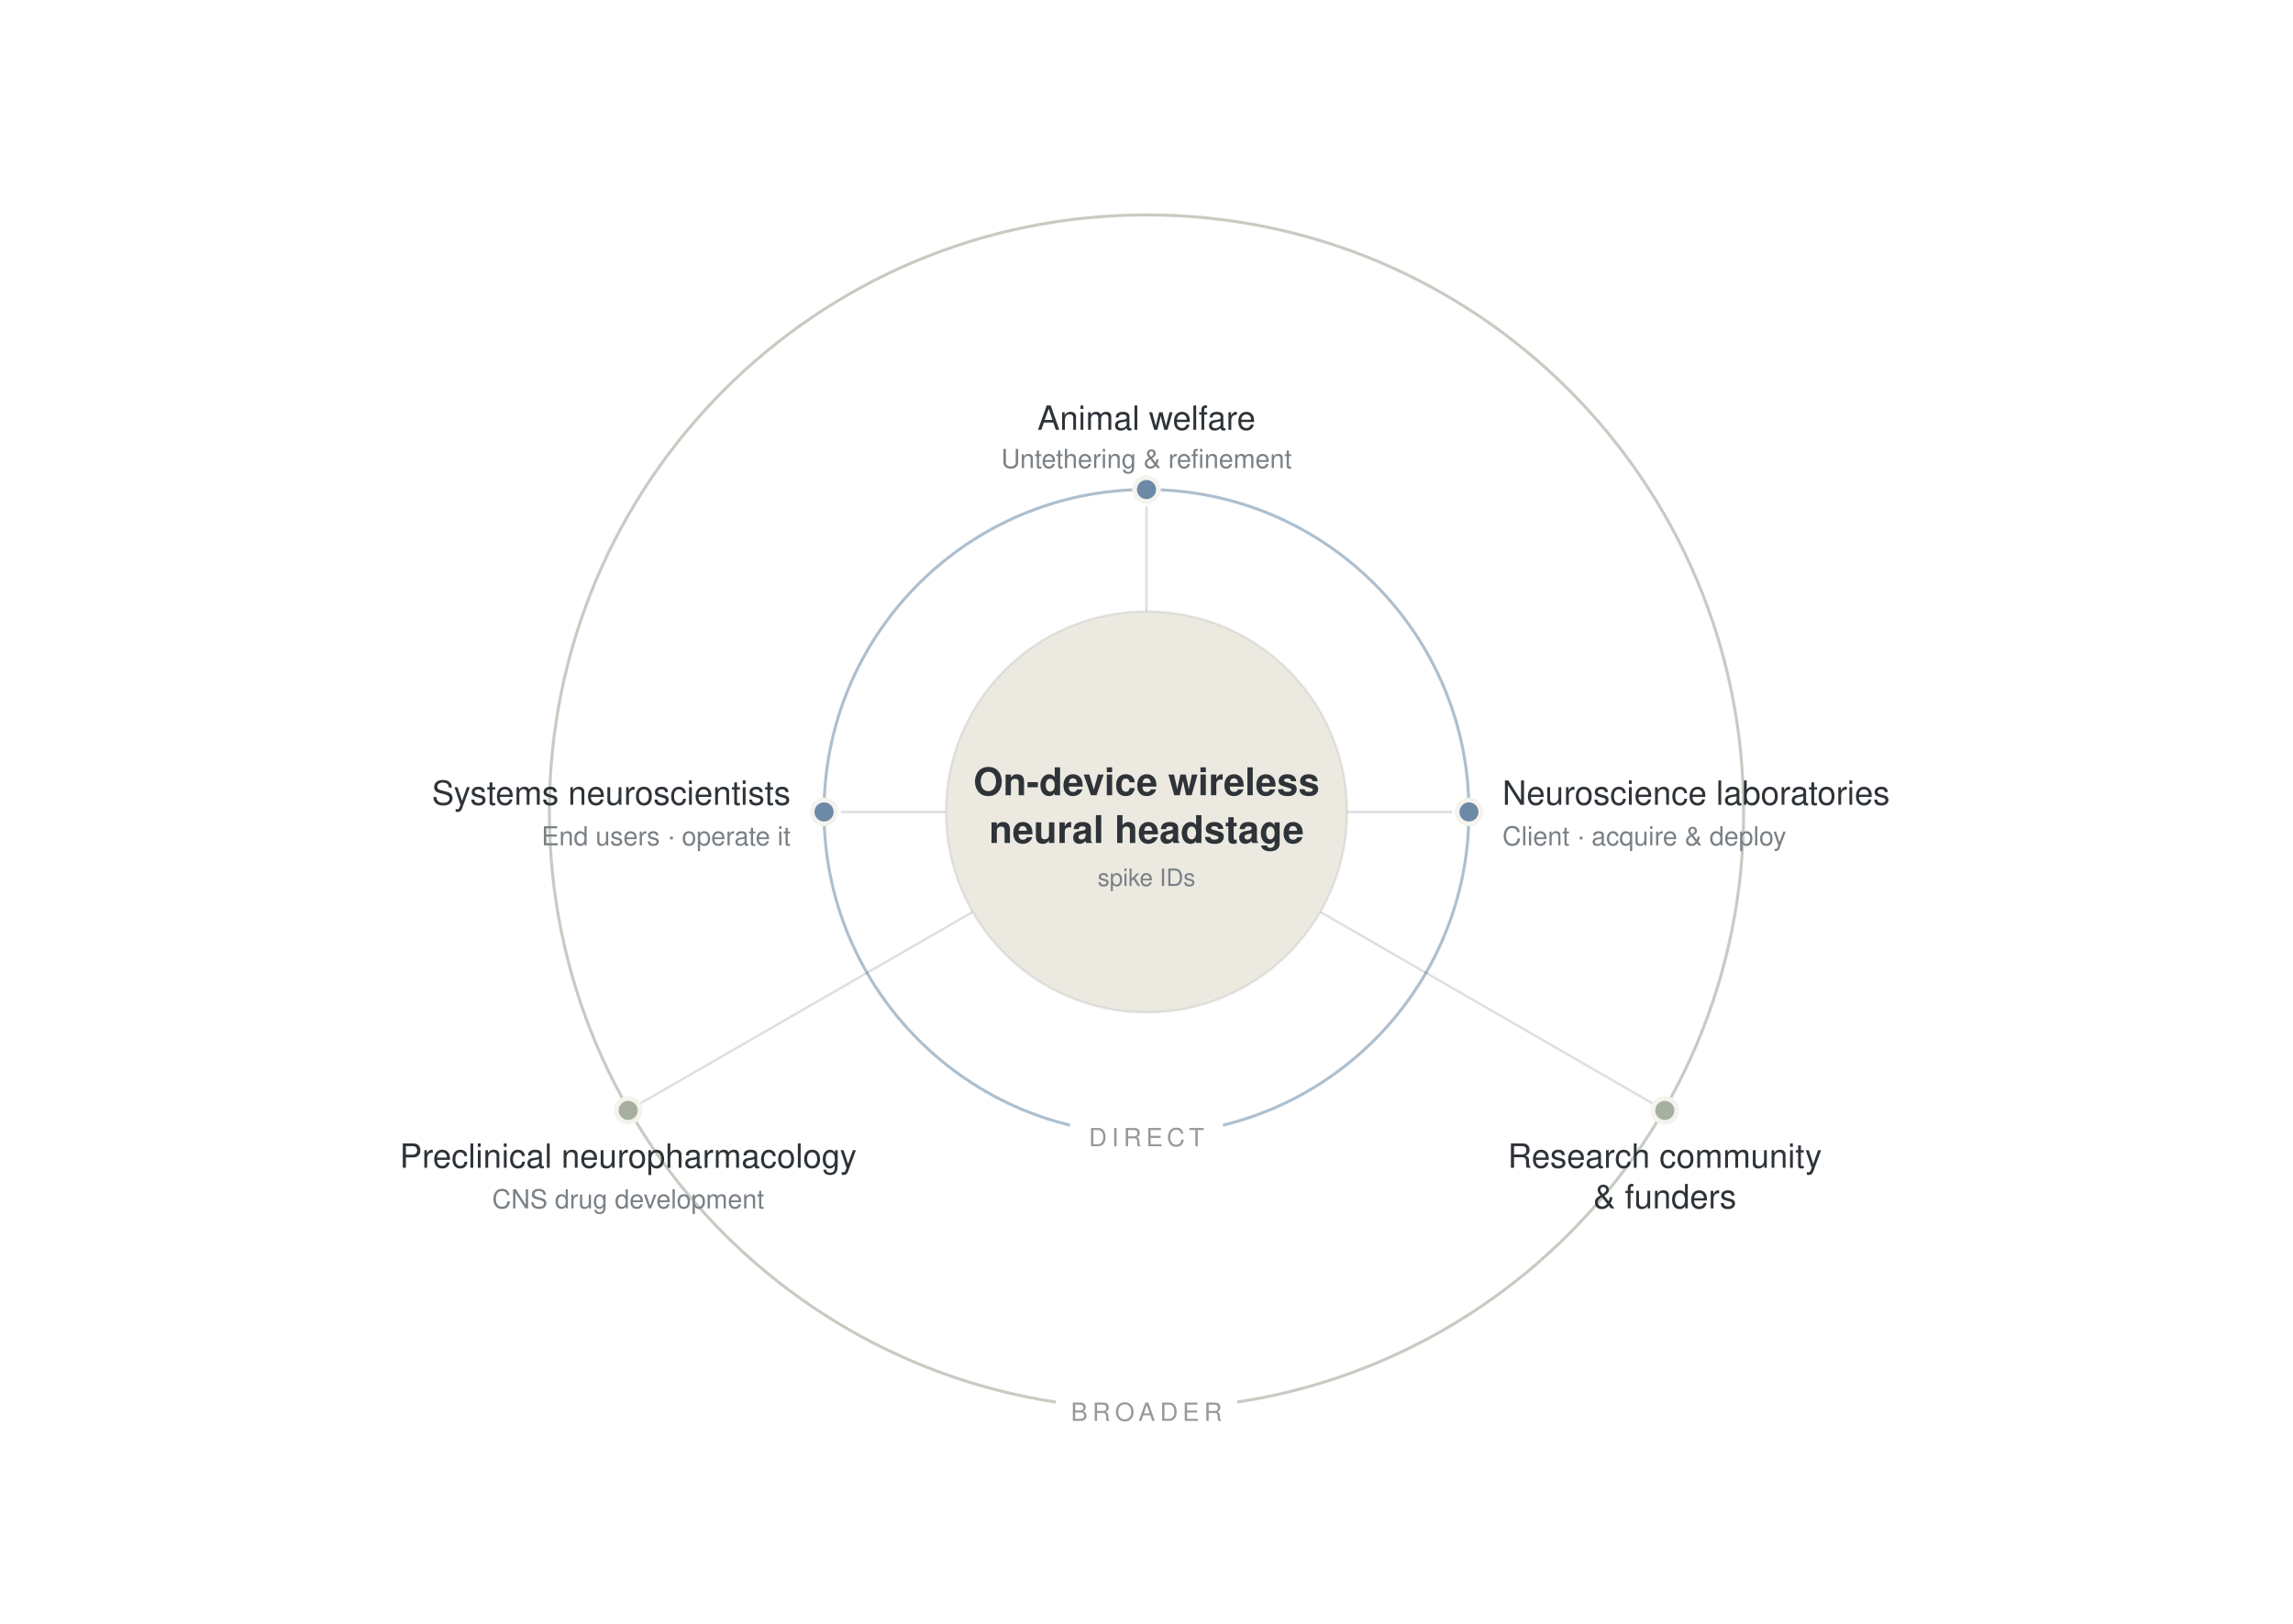
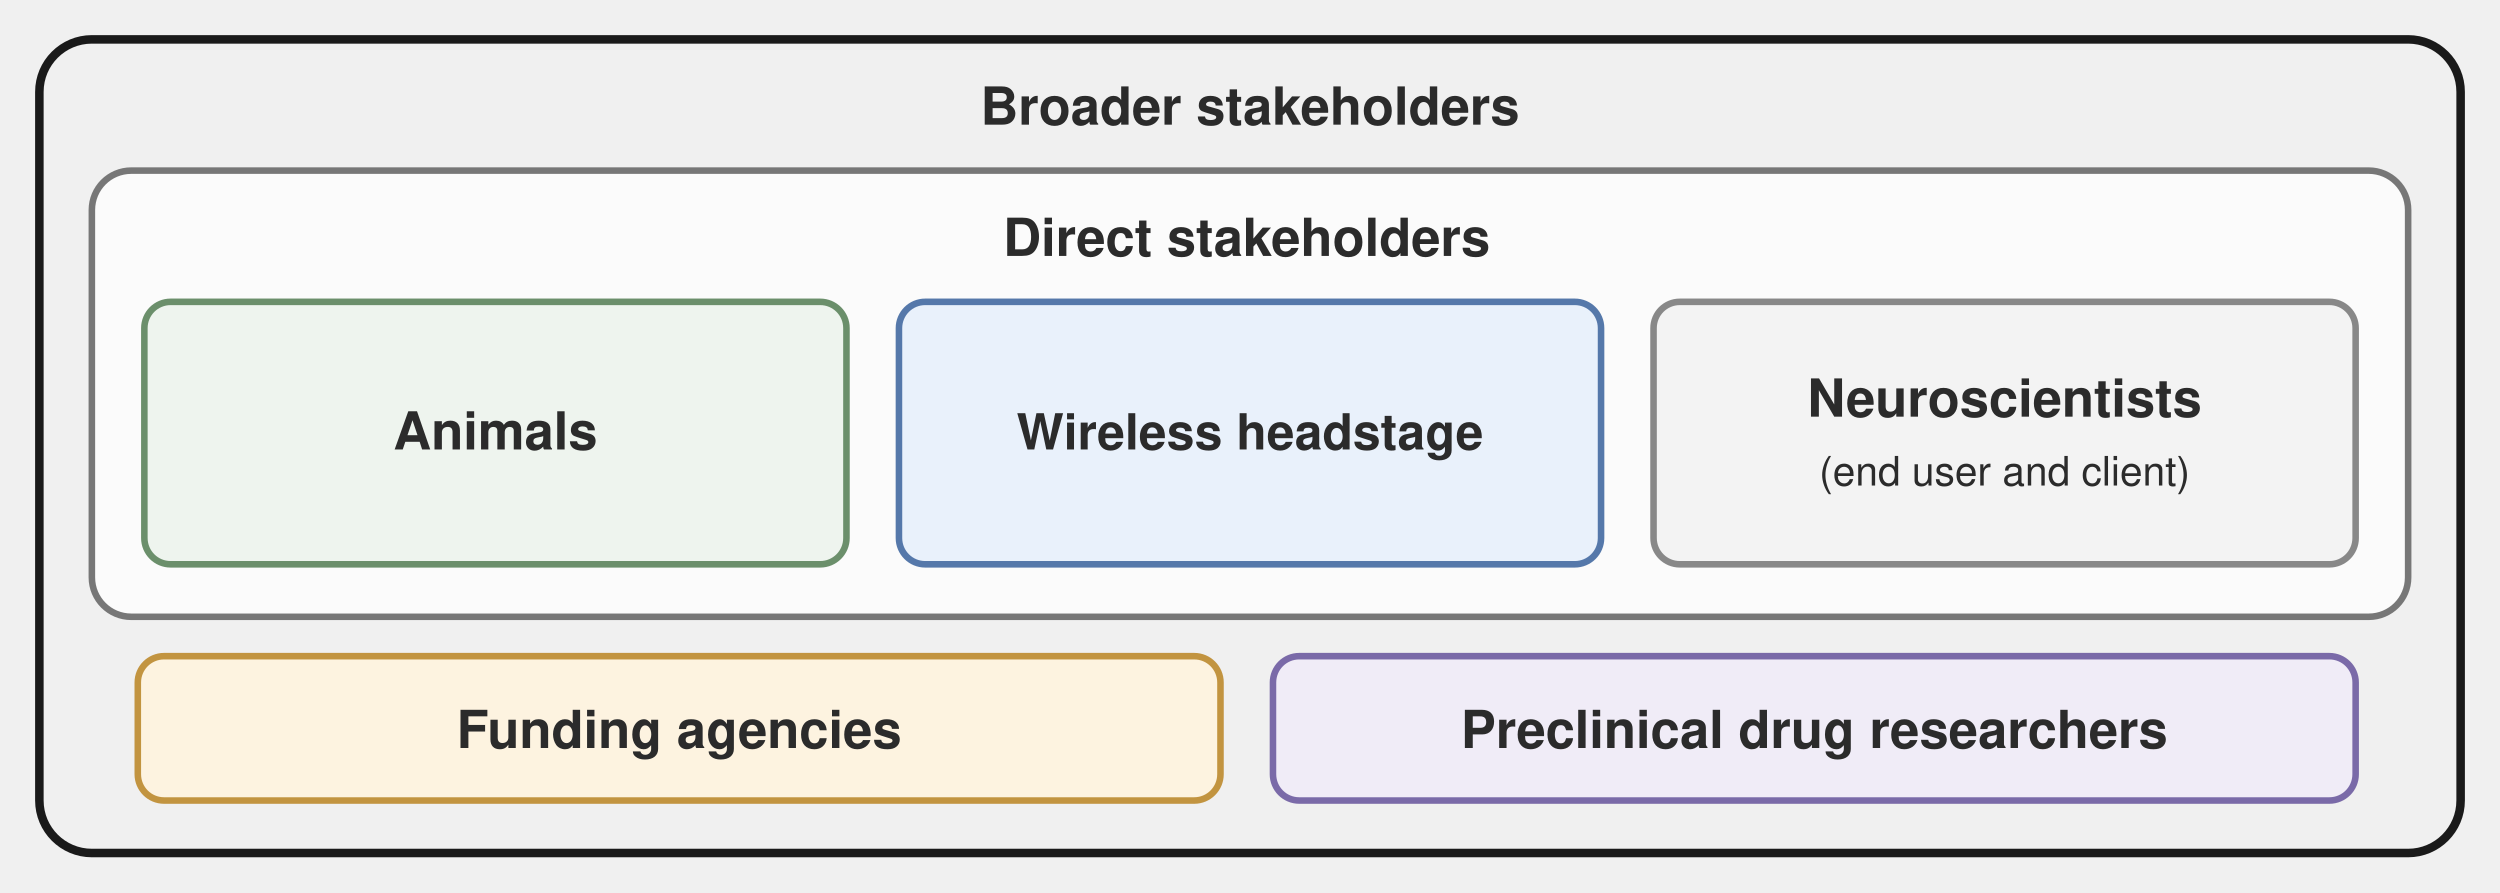
- <svg xmlns="http://www.w3.org/2000/svg" viewBox="0 0 960 680">
-   <rect x="0" y="0" width="960" height="680" fill="#FFFFFF" />
-   <g font-family="-apple-system, 'Segoe UI', Helvetica, Arial, sans-serif">
-     <circle cx="480" cy="340" r="135" fill="none" stroke="#6C8AA6" stroke-width="1.25" opacity="0.55" />
-     <circle cx="480" cy="340" r="250" fill="none" stroke="#A7B0A0" stroke-width="1.25" opacity="0.65" />
-     <g stroke="#2E3338" stroke-width="1" opacity="0.16">
-       <line x1="396" y1="340" x2="352" y2="340" />
-       <line x1="564" y1="340" x2="608" y2="340" />
-       <line x1="480" y1="256" x2="480" y2="212" />
-       <line x1="407.2" y1="381.9" x2="268.2" y2="462" />
-       <line x1="552.8" y1="381.9" x2="691.8" y2="462" />
-     </g>
-     <circle cx="480" cy="340" r="84" fill="#ECE9E1" stroke="#2E3338" stroke-width="1" stroke-opacity="0.10" />
-     <rect x="448" y="468" width="64" height="16" fill="#FFFFFF" />
-     <text x="480" y="480" text-anchor="middle" font-size="10.5" letter-spacing="2" fill="#2E3338" fill-opacity="0.5">DIRECT</text>
-     <rect x="442" y="583" width="76" height="16" fill="#FFFFFF" />
-     <text x="480" y="595" text-anchor="middle" font-size="10.5" letter-spacing="2" fill="#2E3338" fill-opacity="0.5">BROADER</text>
-     <g stroke="#F5F3EE" stroke-width="2">
-       <circle cx="345" cy="340" r="5" fill="#6C8AA6" />
-       <circle cx="615" cy="340" r="5" fill="#6C8AA6" />
-       <circle cx="480" cy="205" r="5" fill="#6C8AA6" />
-       <circle cx="263" cy="465" r="5" fill="#A7B0A0" />
-       <circle cx="697" cy="465" r="5" fill="#A7B0A0" />
-     </g>
-     <text x="331" y="337" text-anchor="end" font-size="14" font-weight="500" fill="#2E3338">Systems neuroscientists</text>
-     <text x="331" y="354" text-anchor="end" font-size="11" fill="#7A8085">End users · operate it</text>
-     <text x="629" y="337" text-anchor="start" font-size="14" font-weight="500" fill="#2E3338">Neuroscience laboratories</text>
-     <text x="629" y="354" text-anchor="start" font-size="11" fill="#7A8085">Client · acquire &amp; deploy</text>
-     <text x="480" y="180" text-anchor="middle" font-size="14" font-weight="500" fill="#2E3338">Animal welfare</text>
-     <text x="480" y="196" text-anchor="middle" font-size="11" fill="#7A8085">Untethering &amp; refinement</text>
-     <text x="263" y="489" text-anchor="middle" font-size="14" font-weight="500" fill="#2E3338">Preclinical neuropharmacology</text>
-     <text x="263" y="506" text-anchor="middle" font-size="11" fill="#7A8085">CNS drug development</text>
-     <text x="697" y="489" text-anchor="middle" font-size="14" font-weight="500" fill="#2E3338">Research community</text>
-     <text x="697" y="506" text-anchor="middle" font-size="14" font-weight="500" fill="#2E3338">&amp; funders</text>
-     <text x="480" y="333" text-anchor="middle" font-size="16" font-weight="600" fill="#2E3338">On-device wireless</text>
-     <text x="480" y="353" text-anchor="middle" font-size="16" font-weight="600" fill="#2E3338">neural headstage</text>
-     <text x="480" y="371" text-anchor="middle" font-size="10" fill="#7A8085">spike IDs</text>
-   </g>
+ <svg xmlns="http://www.w3.org/2000/svg" width="381pt" height="136pt" viewBox="44 40 381 136">
+   <rect x="50" y="46" width="369" height="124" rx="8" fill="none" stroke="#1a1a1a" stroke-width="1.3" />
+   <text x="234.5" y="59" font-family="Helvetica,Arial,sans-serif" font-size="8" text-anchor="middle" font-weight="bold" fill="#2b2b2b">Broader stakeholders</text>
+   <rect x="65" y="140" width="165" height="22" rx="4" fill="#fdf3e0" stroke="#c29440" stroke-width="1" />
+   <text x="147.5" y="154" font-family="Helvetica,Arial,sans-serif" font-size="8" text-anchor="middle" font-weight="bold" fill="#2b2b2b">Funding agencies</text>
+   <rect x="238" y="140" width="165" height="22" rx="4" fill="#f0ecf7" stroke="#7a6aa8" stroke-width="1" />
+   <text x="320.5" y="154" font-family="Helvetica,Arial,sans-serif" font-size="8" text-anchor="middle" font-weight="bold" fill="#2b2b2b">Preclinical drug researchers</text>
+   <rect x="58" y="66" width="353" height="68" rx="6" fill="#fbfbfb" stroke="#777777" stroke-width="1" />
+   <text x="234" y="79" font-family="Helvetica,Arial,sans-serif" font-size="8" text-anchor="middle" font-weight="bold" fill="#2b2b2b">Direct stakeholders</text>
+   <rect x="66" y="86" width="107" height="40" rx="4" fill="#eef4ee" stroke="#6b8f6b" stroke-width="1" />
+   <text x="119.5" y="108.5" font-family="Helvetica,Arial,sans-serif" font-size="8" text-anchor="middle" font-weight="bold" fill="#2b2b2b">Animals</text>
+   <rect x="181" y="86" width="107" height="40" rx="4" fill="#e9f1fb" stroke="#5578aa" stroke-width="1" />
+   <text x="234.5" y="108.5" font-family="Helvetica,Arial,sans-serif" font-size="7.6" text-anchor="middle" font-weight="bold" fill="#2b2b2b">Wireless headstage</text>
+   <rect x="296" y="86" width="107" height="40" rx="4" fill="#f3f3f3" stroke="#888888" stroke-width="1" />
+   <text x="349.5" y="103.5" font-family="Helvetica,Arial,sans-serif" font-size="8" text-anchor="middle" font-weight="bold" fill="#2b2b2b">Neuroscientists</text>
+   <text x="349.5" y="114" font-family="Helvetica,Arial,sans-serif" font-size="6.2" text-anchor="middle" font-weight="normal" fill="#2b2b2b">(end user and client)</text>
</svg>
